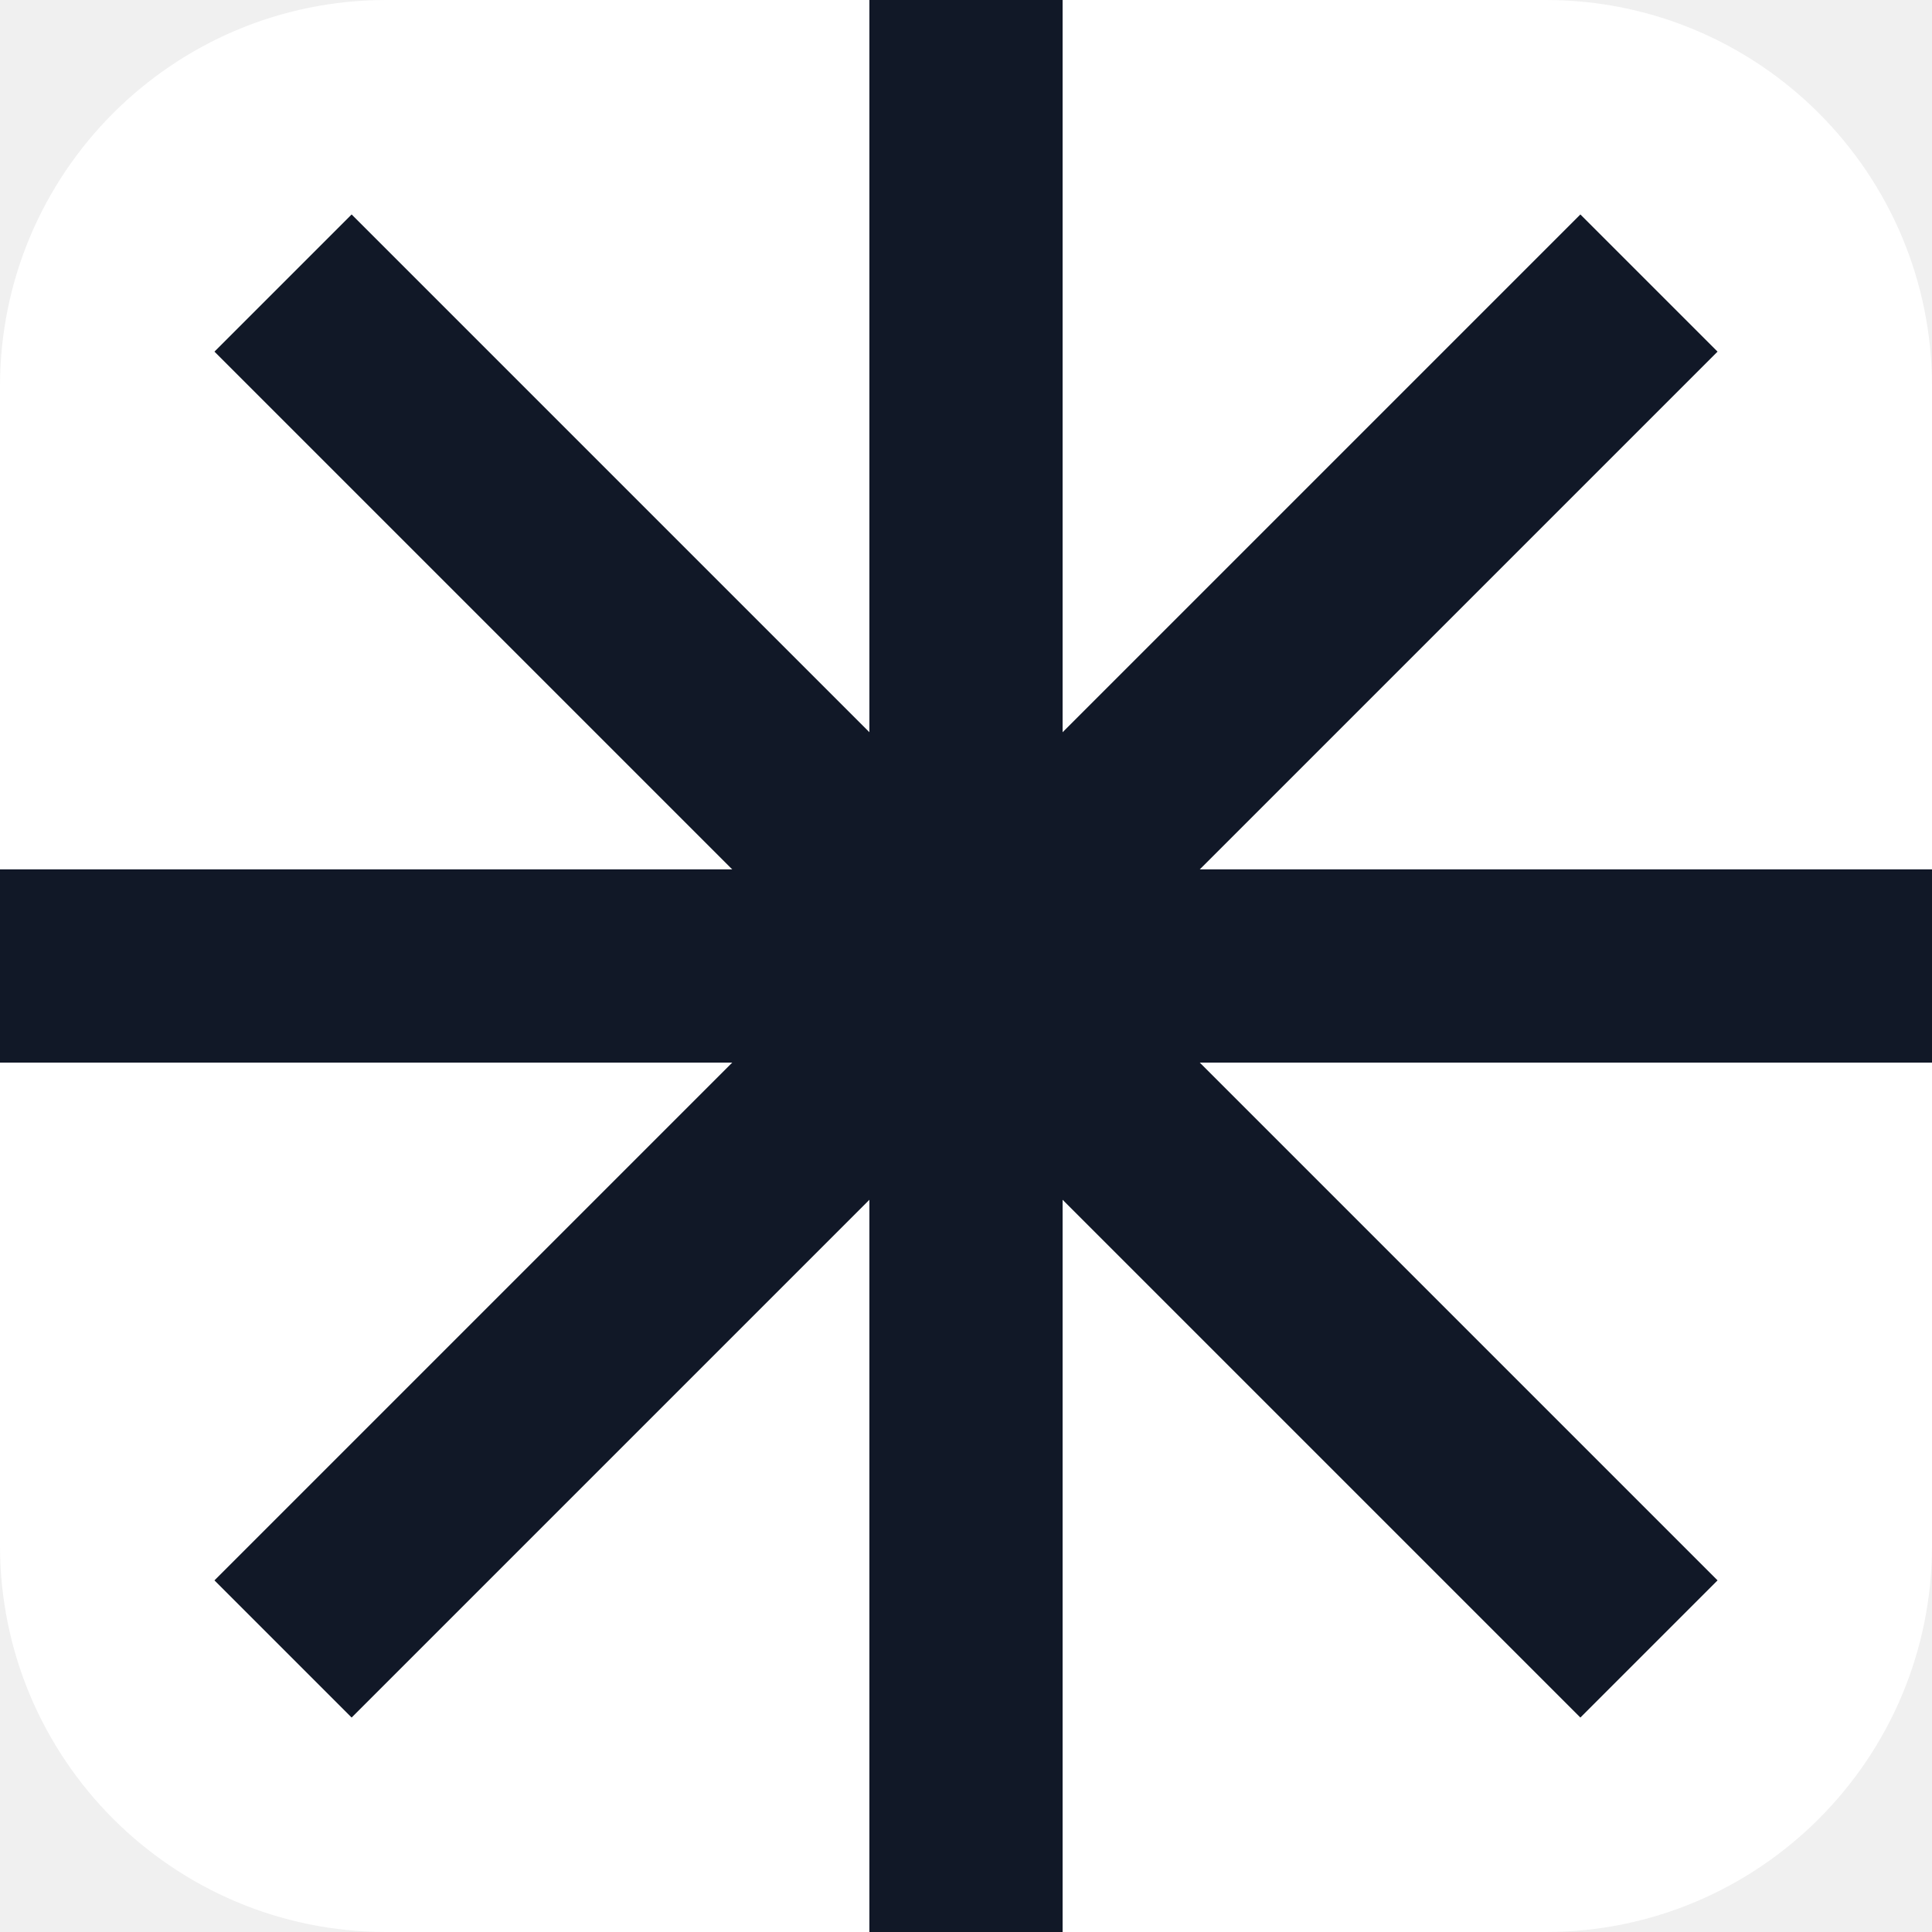
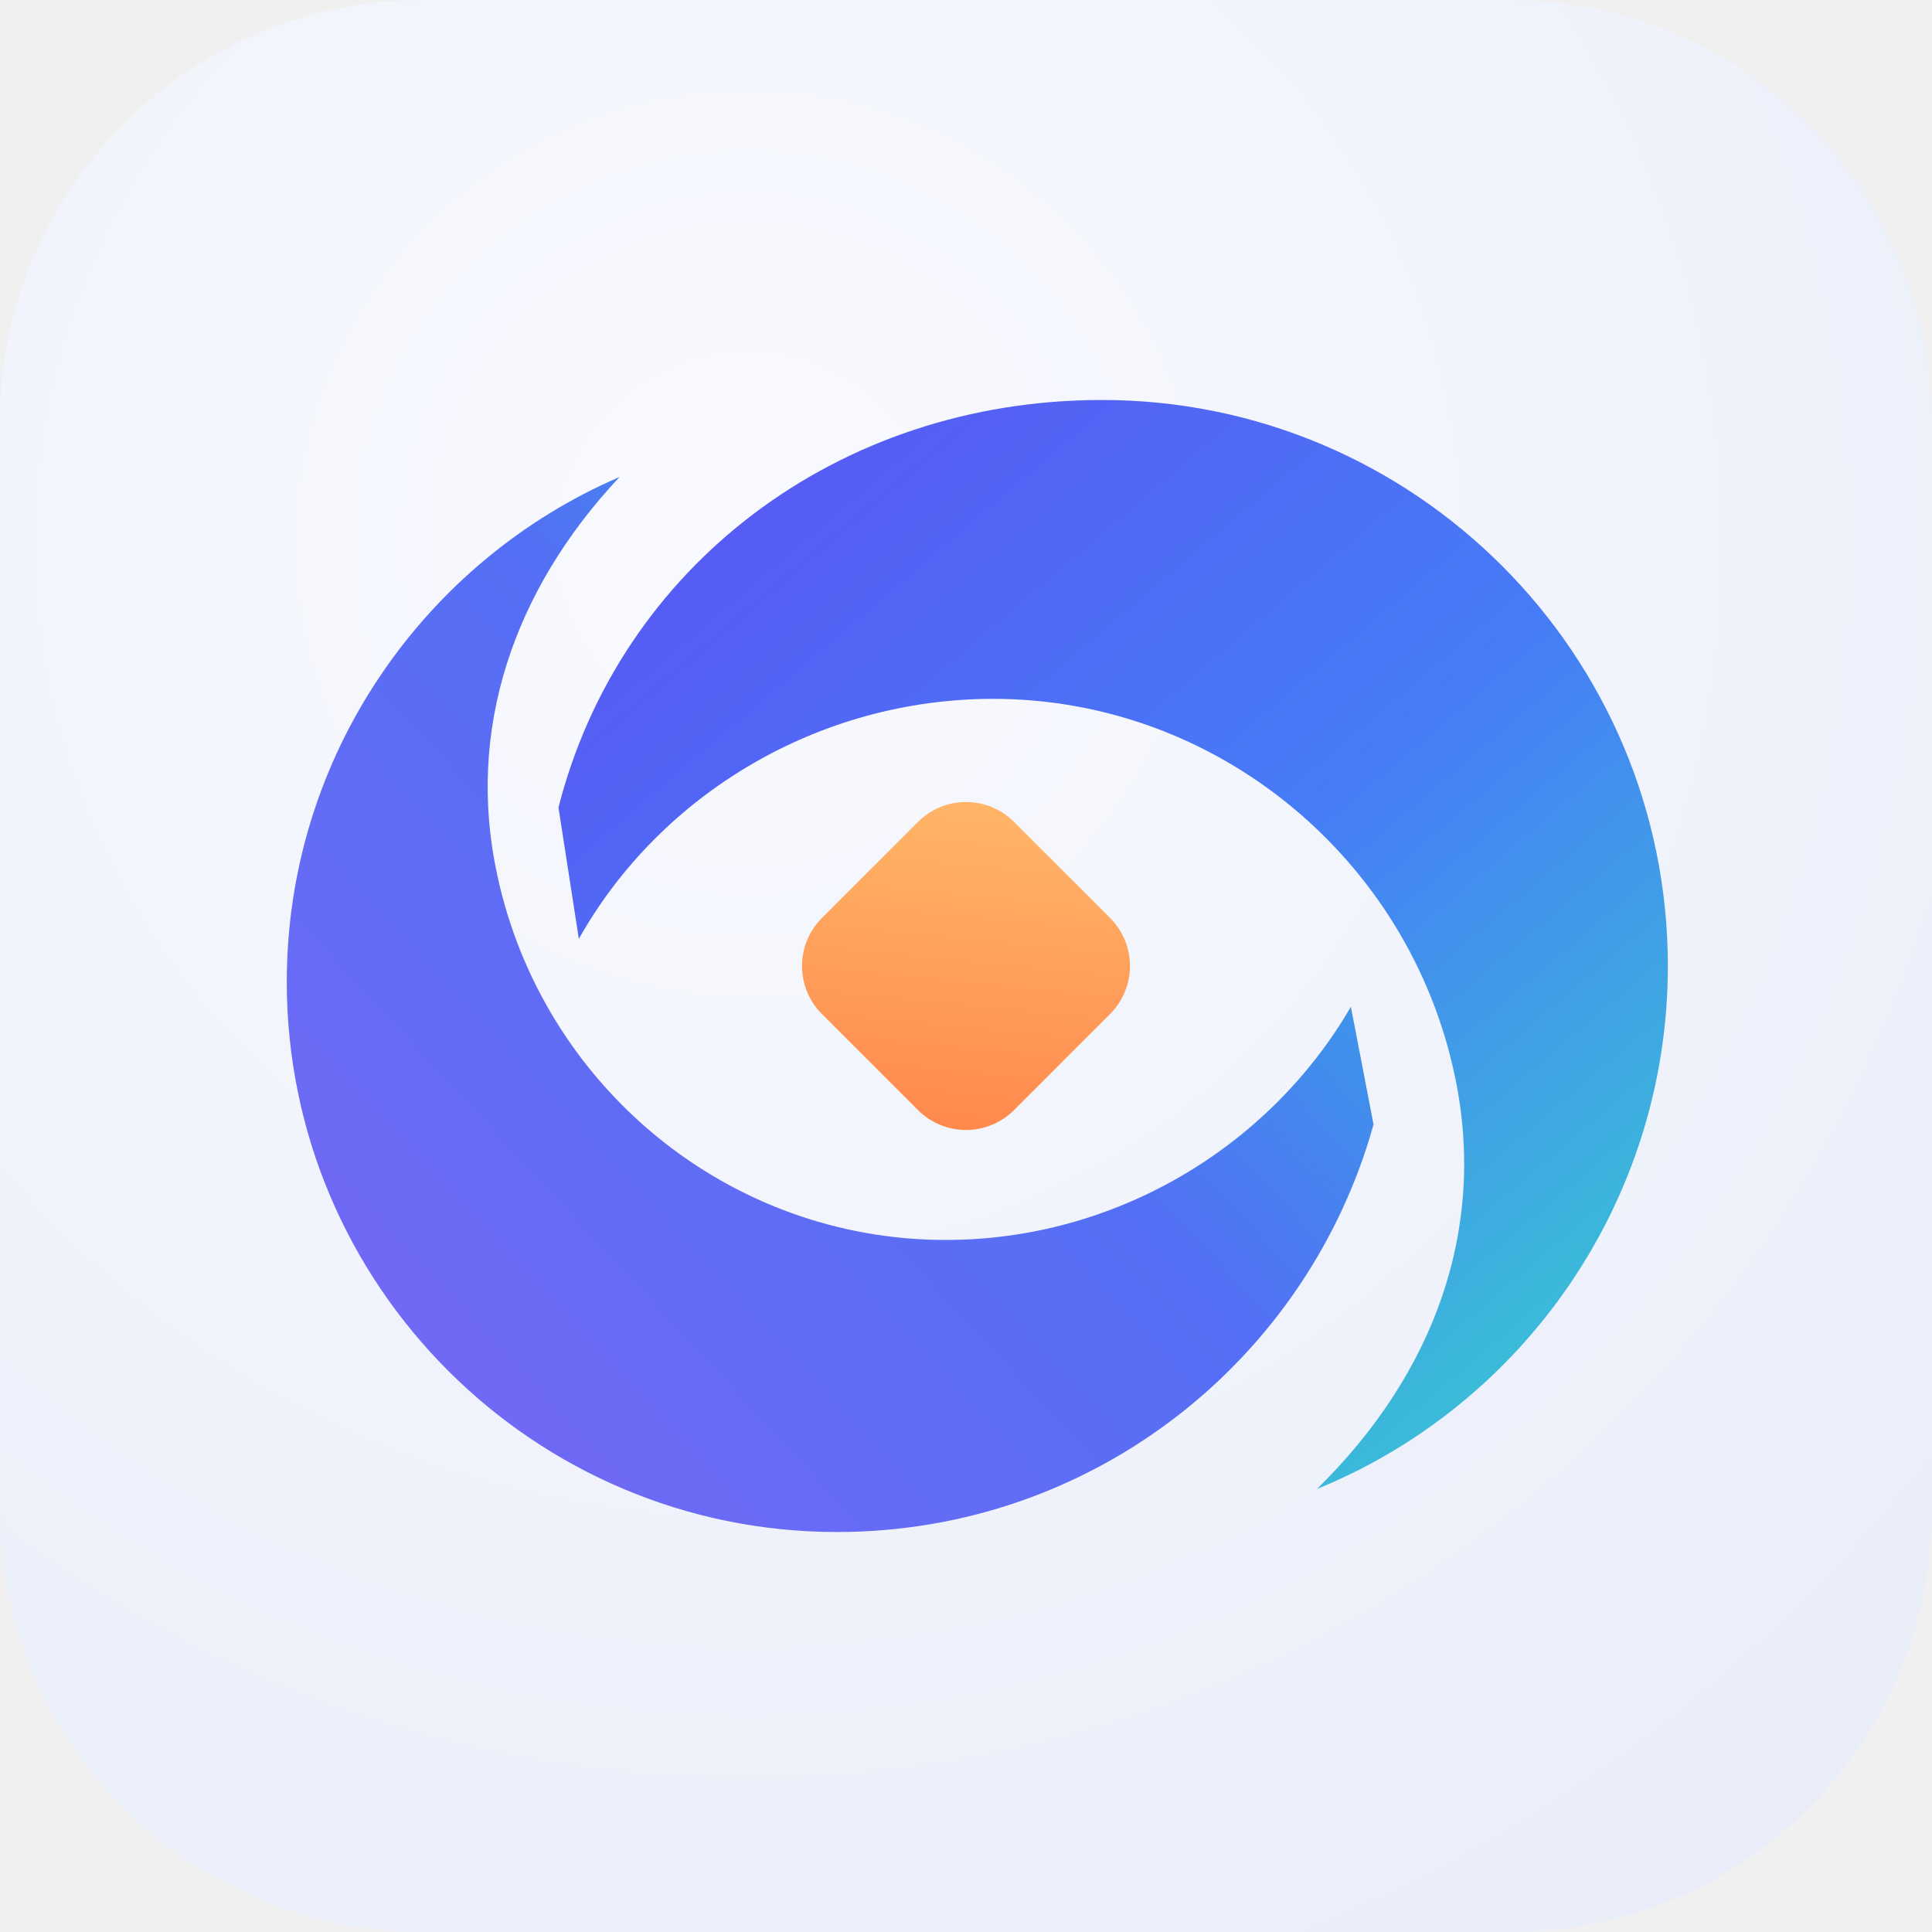
- <svg xmlns="http://www.w3.org/2000/svg" viewBox="0 0 100 100" role="img" aria-label="Multica">
-   <rect width="100" height="100" rx="20" fill="#ffffff" />
-   <polygon fill="#111827" points="45,62.1 45,100 55,100 55,62.1 81.8,88.9 88.9,81.8 62.1,55 100,55 100,45 62.1,45 88.9,18.2 81.8,11.1 55,37.9 55,0 45,0 45,37.9 18.2,11.1 11.1,18.2 37.9,45 0,45 0,55 37.9,55 11.1,81.8 18.2,88.9" />
+ <svg xmlns="http://www.w3.org/2000/svg" viewBox="0 0 64 64" role="img" aria-label="Opercia">
+   <defs>
+     <radialGradient id="surface" cx="0" cy="0" r="1" gradientTransform="translate(25 18) rotate(53) scale(60)" gradientUnits="userSpaceOnUse">
+       <stop stop-color="#f9faff" />
+       <stop offset="1" stop-color="#e7ecf8" />
+     </radialGradient>
+     <linearGradient id="lane-a" x1="18" y1="8" x2="58" y2="55" gradientUnits="userSpaceOnUse">
+       <stop stop-color="#5a55f3" />
+       <stop offset=".52" stop-color="#467cf7" />
+       <stop offset="1" stop-color="#38c9d2" />
+     </linearGradient>
+     <linearGradient id="lane-b" x1="7" y1="54" x2="49" y2="15" gradientUnits="userSpaceOnUse">
+       <stop stop-color="#7468f5" />
+       <stop offset=".55" stop-color="#536ff5" />
+       <stop offset="1" stop-color="#28b8df" />
+     </linearGradient>
+     <linearGradient id="task" x1="28" y1="27" x2="37" y2="38" gradientUnits="userSpaceOnUse">
+       <stop stop-color="#ffb367" />
+       <stop offset="1" stop-color="#ff874c" />
+     </linearGradient>
+   </defs>
+   <rect width="64" height="64" rx="14" fill="url(#surface)" />
+   <g transform="translate(8 8) scale(.75)">
+     <path fill="url(#lane-a)" d="M14 25C16.7 14.4 26.3 7 38 7c13.8 0 25 11.2 25 25 0 10.4-6.4 19.4-15.5 23.1 5.2-5.1 7.5-11.5 6.1-18.2-2-9.6-10.5-16.7-20.4-16.7-7.7 0-14.7 4.2-18.3 10.6L14 25Z" />
+     <path fill="url(#lane-b)" d="M50 39c-2.9 10.4-12.4 18-23.7 18C12.9 57 2 46.1 2 32.7c0-10 6.1-18.6 14.7-22.3-4.7 5-6.8 11.2-5.4 17.6 2 9.3 10.2 16.1 19.8 16.1 7.5 0 14.3-4.1 17.9-10.3L50 39Z" />
+     <rect x="26" y="26" width="12" height="12" rx="3" fill="url(#task)" transform="rotate(45 32 32)" />
+   </g>
</svg>
